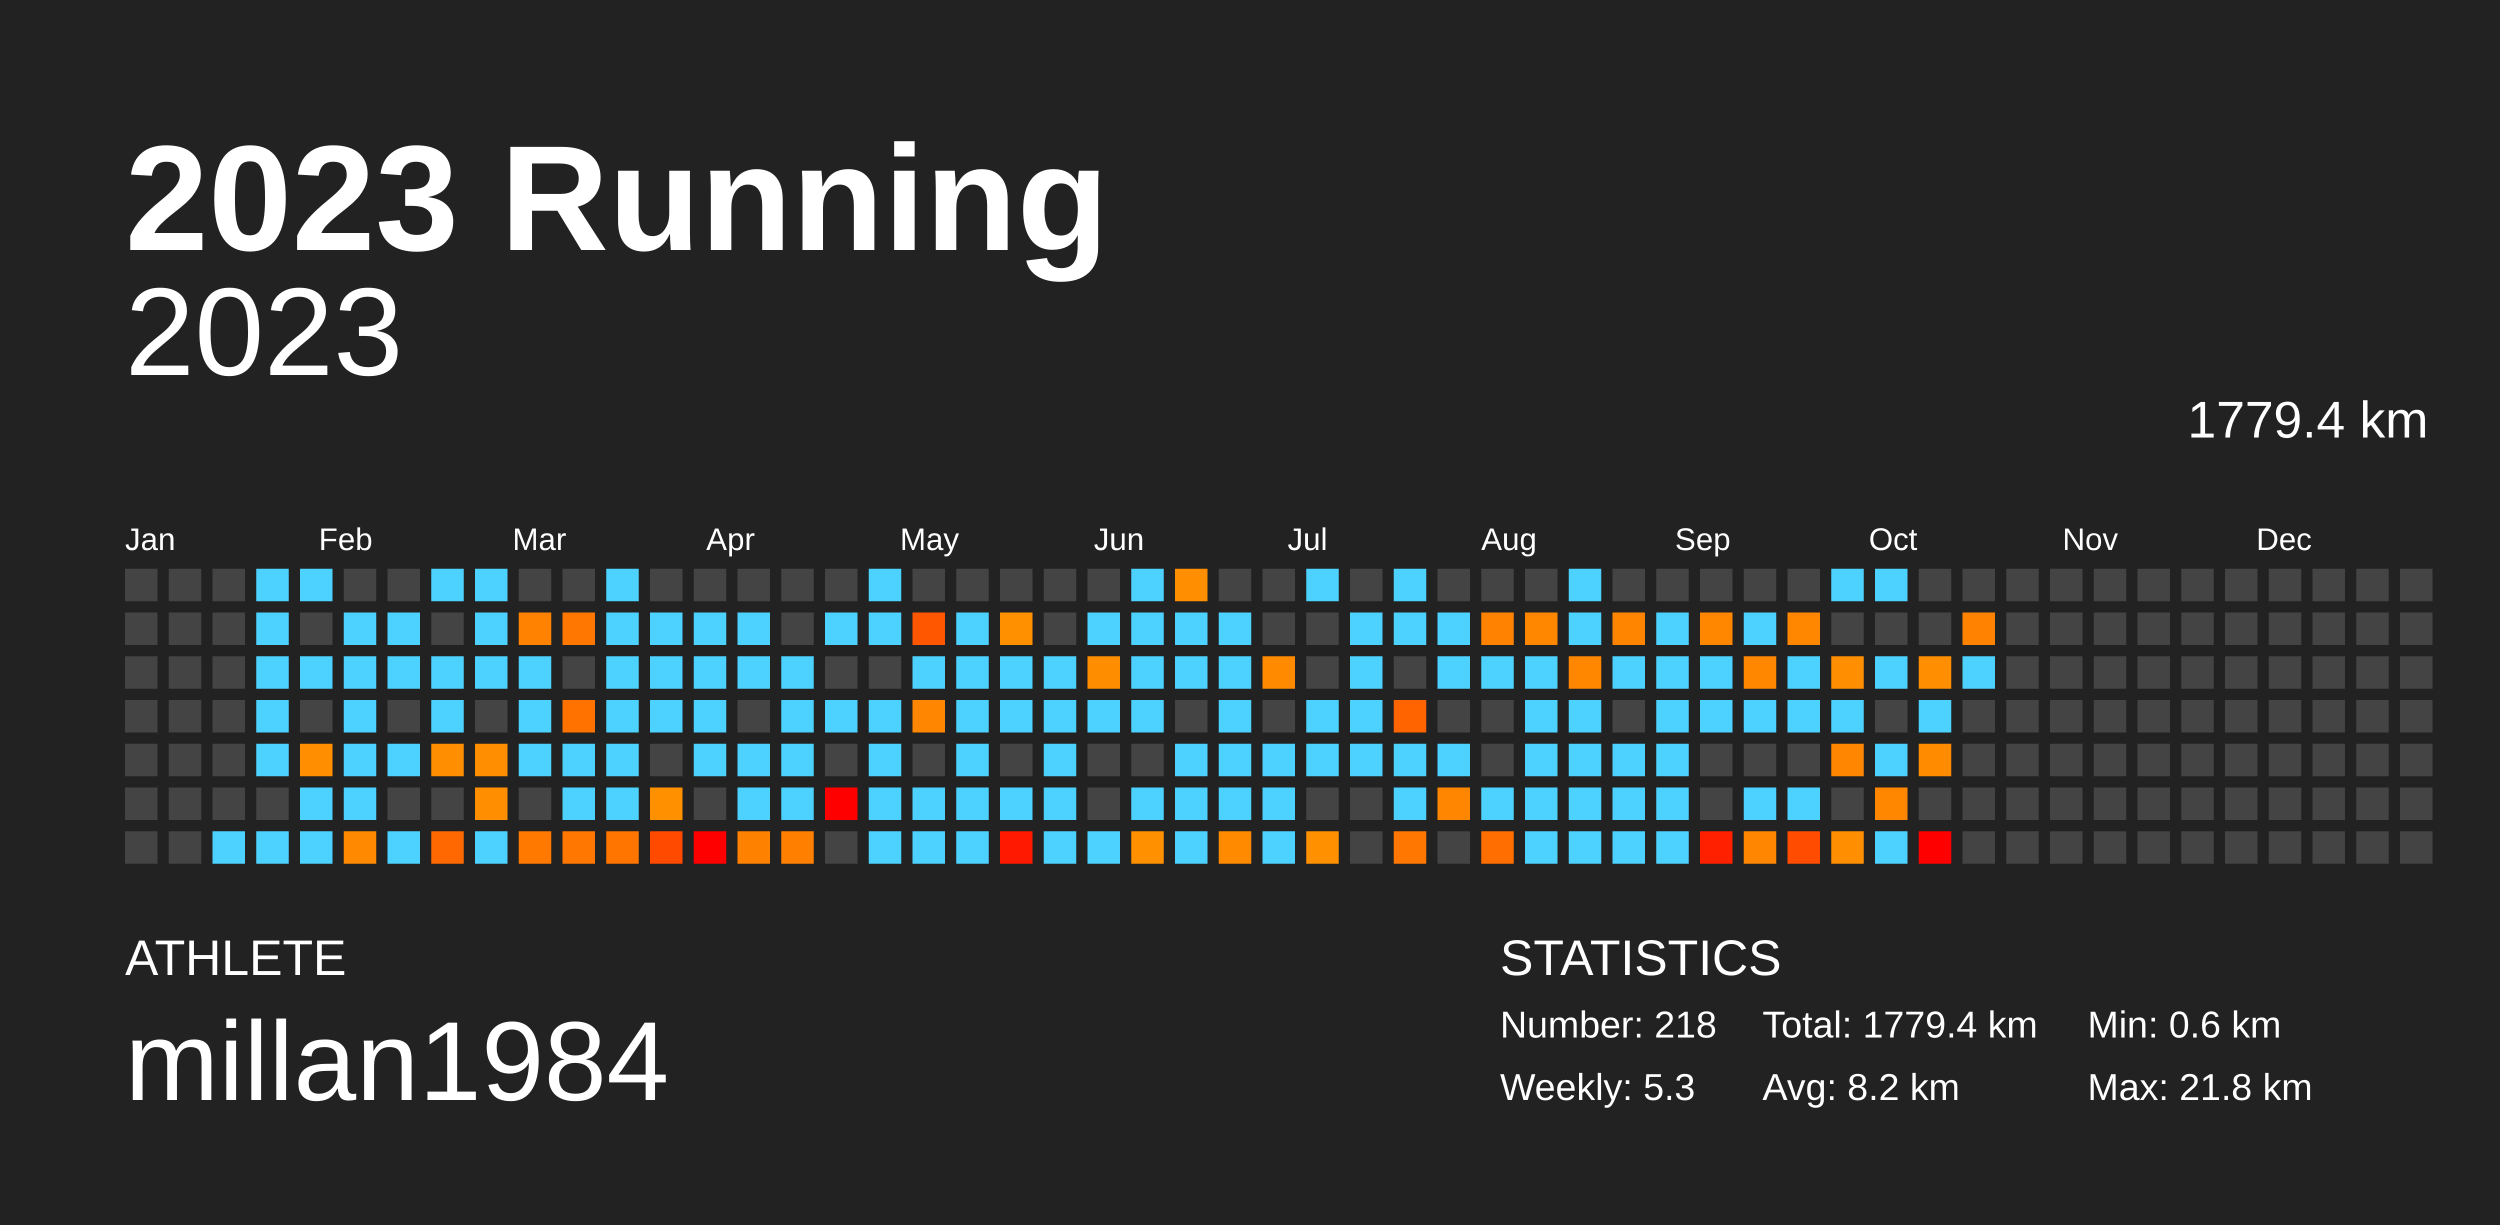
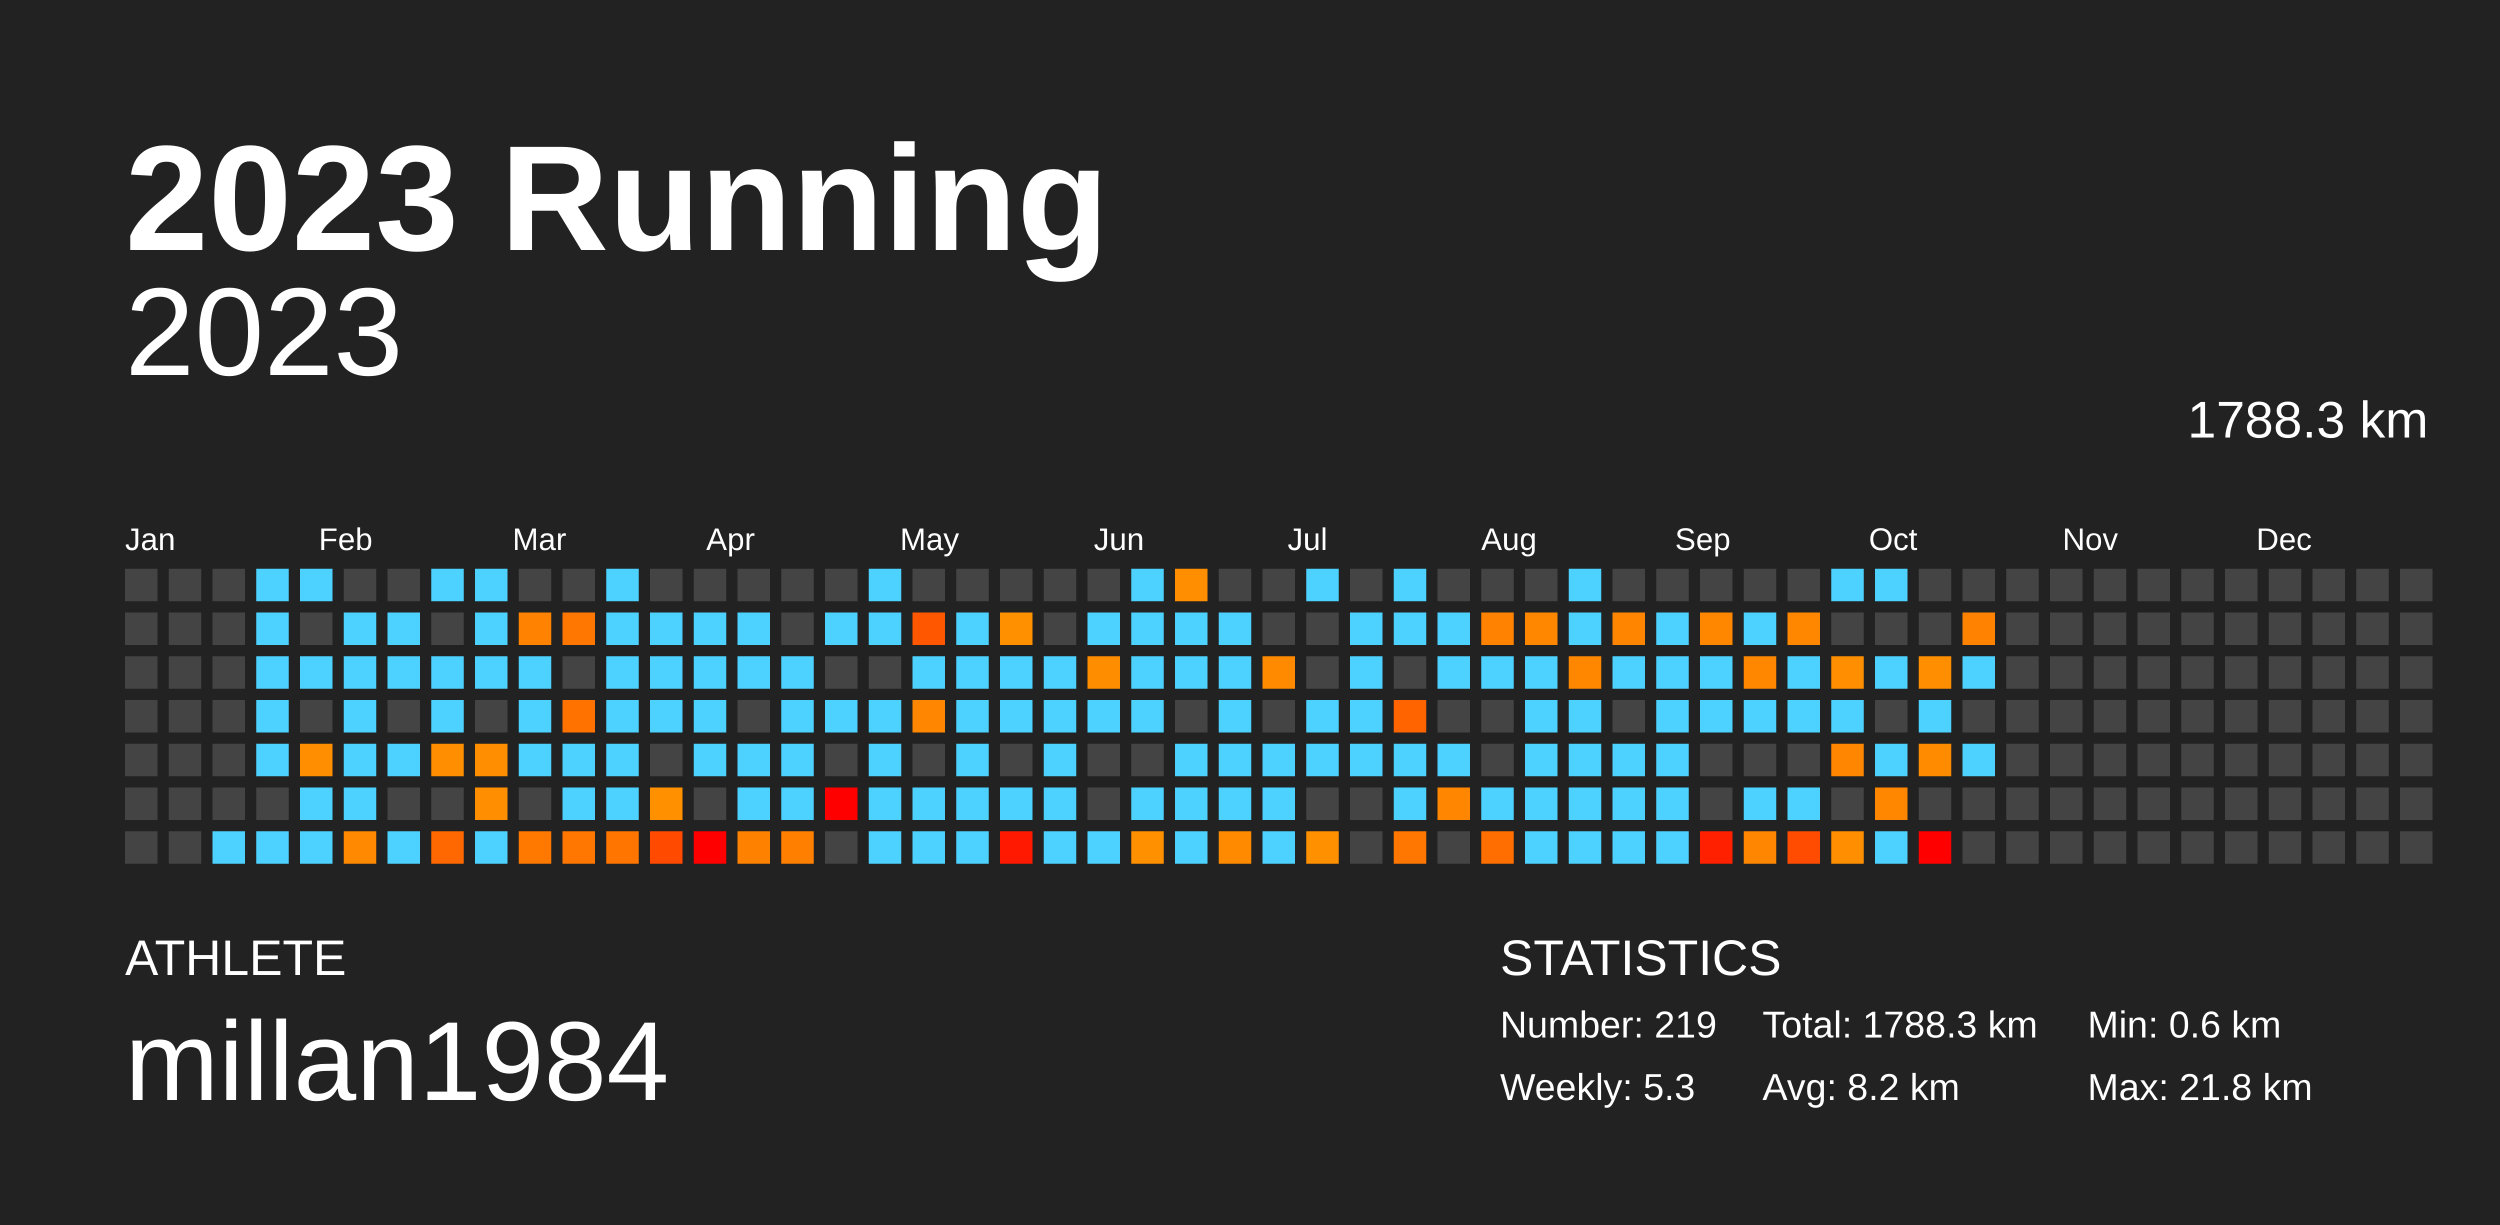
<svg xmlns="http://www.w3.org/2000/svg" baseProfile="full" height="98mm" version="1.1" viewBox="0,0,200,98" width="200mm">
  <defs />
  <rect fill="#222222" height="98" width="200" x="0" y="0" />
  <text fill="#FFFFFF" style="font-size:12px; font-family:Arial; font-weight:bold;" x="10" y="20">2023 Running</text>
  <text fill="#FFFFFF" style="font-size:4px; font-family:Arial" x="10" y="78">ATHLETE</text>
  <text fill="#FFFFFF" style="font-size:9px; font-family:Arial" x="10" y="88">millan1984</text>
  <text fill="#FFFFFF" style="font-size:4px; font-family:Arial" x="120" y="78">STATISTICS</text>
-   <text fill="#FFFFFF" style="font-size:3px; font-family:Arial" x="120" y="83">Number: 218</text>
+   <text fill="#FFFFFF" style="font-size:3px; font-family:Arial" x="120" y="83">Number: 219</text>
  <text fill="#FFFFFF" style="font-size:3px; font-family:Arial" x="120" y="88">Weekly: 5.3</text>
-   <text fill="#FFFFFF" style="font-size:3px; font-family:Arial" x="141" y="83">Total: 1779.4 km</text>
+   <text fill="#FFFFFF" style="font-size:3px; font-family:Arial" x="141" y="83">Total: 1788.3 km</text>
  <text fill="#FFFFFF" style="font-size:3px; font-family:Arial" x="141" y="88">Avg: 8.2 km</text>
  <text fill="#FFFFFF" style="font-size:3px; font-family:Arial" x="167" y="83">Min: 0.6 km</text>
  <text fill="#FFFFFF" style="font-size:3px; font-family:Arial" x="167" y="88">Max: 21.8 km</text>
  <text alignment-baseline="hanging" fill="#FFFFFF" style="font-size:10.0px; font-family:Arial;" x="10" y="30">2023</text>
-   <text alignment-baseline="hanging" fill="#FFFFFF" style="font-size:4.125px; font-family:Arial;" x="175" y="35">1779.4 km</text>
+   <text alignment-baseline="hanging" fill="#FFFFFF" style="font-size:4.125px; font-family:Arial;" x="175" y="35">1788.3 km</text>
  <text fill="#FFFFFF" style="font-size:2.5px; font-family:Arial" x="10.0" y="44">Jan</text>
  <text fill="#FFFFFF" style="font-size:2.5px; font-family:Arial" x="25.5" y="44">Feb</text>
  <text fill="#FFFFFF" style="font-size:2.5px; font-family:Arial" x="41.0" y="44">Mar</text>
  <text fill="#FFFFFF" style="font-size:2.5px; font-family:Arial" x="56.5" y="44">Apr</text>
  <text fill="#FFFFFF" style="font-size:2.5px; font-family:Arial" x="72.0" y="44">May</text>
  <text fill="#FFFFFF" style="font-size:2.5px; font-family:Arial" x="87.5" y="44">Jun</text>
  <text fill="#FFFFFF" style="font-size:2.5px; font-family:Arial" x="103.0" y="44">Jul</text>
  <text fill="#FFFFFF" style="font-size:2.5px; font-family:Arial" x="118.5" y="44">Aug</text>
  <text fill="#FFFFFF" style="font-size:2.5px; font-family:Arial" x="134.0" y="44">Sep</text>
  <text fill="#FFFFFF" style="font-size:2.5px; font-family:Arial" x="149.5" y="44">Oct</text>
  <text fill="#FFFFFF" style="font-size:2.5px; font-family:Arial" x="165.0" y="44">Nov</text>
  <text fill="#FFFFFF" style="font-size:2.5px; font-family:Arial" x="180.5" y="44">Dec</text>
  <rect fill="#444444" height="2.6" width="2.6" x="10.0" y="45.5" />
  <rect fill="#444444" height="2.6" width="2.6" x="10.0" y="49.0" />
  <rect fill="#444444" height="2.6" width="2.6" x="10.0" y="52.5" />
  <rect fill="#444444" height="2.6" width="2.6" x="10.0" y="56.0" />
  <rect fill="#444444" height="2.6" width="2.6" x="10.0" y="59.5" />
  <rect fill="#444444" height="2.6" width="2.6" x="10.0" y="63.0" />
  <rect fill="#444444" height="2.6" width="2.6" x="10.0" y="66.5" />
  <rect fill="#444444" height="2.6" width="2.6" x="13.5" y="45.5" />
  <rect fill="#444444" height="2.6" width="2.6" x="13.5" y="49.0" />
  <rect fill="#444444" height="2.6" width="2.6" x="13.5" y="52.5" />
  <rect fill="#444444" height="2.6" width="2.6" x="13.5" y="56.0" />
  <rect fill="#444444" height="2.6" width="2.6" x="13.5" y="59.5" />
  <rect fill="#444444" height="2.6" width="2.6" x="13.5" y="63.0" />
  <rect fill="#444444" height="2.6" width="2.6" x="13.5" y="66.5" />
  <rect fill="#444444" height="2.6" width="2.6" x="17.0" y="45.5" />
  <rect fill="#444444" height="2.6" width="2.6" x="17.0" y="49.0" />
  <rect fill="#444444" height="2.6" width="2.6" x="17.0" y="52.5" />
  <rect fill="#444444" height="2.6" width="2.6" x="17.0" y="56.0" />
  <rect fill="#444444" height="2.6" width="2.6" x="17.0" y="59.5" />
  <rect fill="#444444" height="2.6" width="2.6" x="17.0" y="63.0" />
  <rect fill="#4dd2ff" height="2.6" width="2.6" x="17.0" y="66.5" />
  <rect fill="#4dd2ff" height="2.6" width="2.6" x="20.5" y="45.5" />
  <rect fill="#4dd2ff" height="2.6" width="2.6" x="20.5" y="49.0" />
  <rect fill="#4dd2ff" height="2.6" width="2.6" x="20.5" y="52.5" />
  <rect fill="#4dd2ff" height="2.6" width="2.6" x="20.5" y="56.0" />
  <rect fill="#4dd2ff" height="2.6" width="2.6" x="20.5" y="59.5" />
  <rect fill="#444444" height="2.6" width="2.6" x="20.5" y="63.0" />
  <rect fill="#4dd2ff" height="2.6" width="2.6" x="20.5" y="66.5" />
  <rect fill="#4dd2ff" height="2.6" width="2.6" x="24.0" y="45.5" />
  <rect fill="#444444" height="2.6" width="2.6" x="24.0" y="49.0" />
  <rect fill="#4dd2ff" height="2.6" width="2.6" x="24.0" y="52.5" />
  <rect fill="#444444" height="2.6" width="2.6" x="24.0" y="56.0" />
  <rect fill="#ff8f00" height="2.6" width="2.6" x="24.0" y="59.5" />
  <rect fill="#4dd2ff" height="2.6" width="2.6" x="24.0" y="63.0" />
  <rect fill="#4dd2ff" height="2.6" width="2.6" x="24.0" y="66.5" />
  <rect fill="#444444" height="2.6" width="2.6" x="27.5" y="45.5" />
  <rect fill="#4dd2ff" height="2.6" width="2.6" x="27.5" y="49.0" />
  <rect fill="#4dd2ff" height="2.6" width="2.6" x="27.5" y="52.5" />
  <rect fill="#4dd2ff" height="2.6" width="2.6" x="27.5" y="56.0" />
  <rect fill="#4dd2ff" height="2.6" width="2.6" x="27.5" y="59.5" />
  <rect fill="#4dd2ff" height="2.6" width="2.6" x="27.5" y="63.0" />
  <rect fill="#ff8900" height="2.6" width="2.6" x="27.5" y="66.5" />
  <rect fill="#444444" height="2.6" width="2.6" x="31.0" y="45.5" />
  <rect fill="#4dd2ff" height="2.6" width="2.6" x="31.0" y="49.0" />
  <rect fill="#4dd2ff" height="2.6" width="2.6" x="31.0" y="52.5" />
  <rect fill="#444444" height="2.6" width="2.6" x="31.0" y="56.0" />
  <rect fill="#4dd2ff" height="2.6" width="2.6" x="31.0" y="59.5" />
  <rect fill="#444444" height="2.6" width="2.6" x="31.0" y="63.0" />
  <rect fill="#4dd2ff" height="2.6" width="2.6" x="31.0" y="66.5" />
  <rect fill="#4dd2ff" height="2.6" width="2.6" x="34.5" y="45.5" />
  <rect fill="#444444" height="2.6" width="2.6" x="34.5" y="49.0" />
  <rect fill="#4dd2ff" height="2.6" width="2.6" x="34.5" y="52.5" />
  <rect fill="#4dd2ff" height="2.6" width="2.6" x="34.5" y="56.0" />
  <rect fill="#ff8e00" height="2.6" width="2.6" x="34.5" y="59.5" />
  <rect fill="#444444" height="2.6" width="2.6" x="34.5" y="63.0" />
  <rect fill="#ff6700" height="2.6" width="2.6" x="34.5" y="66.5" />
  <rect fill="#4dd2ff" height="2.6" width="2.6" x="38.0" y="45.5" />
  <rect fill="#4dd2ff" height="2.6" width="2.6" x="38.0" y="49.0" />
  <rect fill="#4dd2ff" height="2.6" width="2.6" x="38.0" y="52.5" />
  <rect fill="#444444" height="2.6" width="2.6" x="38.0" y="56.0" />
  <rect fill="#ff8f00" height="2.6" width="2.6" x="38.0" y="59.5" />
  <rect fill="#ff8f00" height="2.6" width="2.6" x="38.0" y="63.0" />
  <rect fill="#4dd2ff" height="2.6" width="2.6" x="38.0" y="66.5" />
  <rect fill="#444444" height="2.6" width="2.6" x="41.5" y="45.5" />
  <rect fill="#ff8200" height="2.6" width="2.6" x="41.5" y="49.0" />
  <rect fill="#4dd2ff" height="2.6" width="2.6" x="41.5" y="52.5" />
  <rect fill="#4dd2ff" height="2.6" width="2.6" x="41.5" y="56.0" />
  <rect fill="#4dd2ff" height="2.6" width="2.6" x="41.5" y="59.5" />
  <rect fill="#444444" height="2.6" width="2.6" x="41.5" y="63.0" />
  <rect fill="#ff7800" height="2.6" width="2.6" x="41.5" y="66.5" />
  <rect fill="#444444" height="2.6" width="2.6" x="45.0" y="45.5" />
  <rect fill="#ff7700" height="2.6" width="2.6" x="45.0" y="49.0" />
  <rect fill="#444444" height="2.6" width="2.6" x="45.0" y="52.5" />
  <rect fill="#ff7200" height="2.6" width="2.6" x="45.0" y="56.0" />
  <rect fill="#4dd2ff" height="2.6" width="2.6" x="45.0" y="59.5" />
  <rect fill="#4dd2ff" height="2.6" width="2.6" x="45.0" y="63.0" />
  <rect fill="#ff7700" height="2.6" width="2.6" x="45.0" y="66.5" />
  <rect fill="#4dd2ff" height="2.6" width="2.6" x="48.5" y="45.5" />
  <rect fill="#4dd2ff" height="2.6" width="2.6" x="48.5" y="49.0" />
  <rect fill="#4dd2ff" height="2.6" width="2.6" x="48.5" y="52.5" />
  <rect fill="#4dd2ff" height="2.6" width="2.6" x="48.5" y="56.0" />
  <rect fill="#4dd2ff" height="2.6" width="2.6" x="48.5" y="59.5" />
  <rect fill="#4dd2ff" height="2.6" width="2.6" x="48.5" y="63.0" />
  <rect fill="#ff7500" height="2.6" width="2.6" x="48.5" y="66.5" />
  <rect fill="#444444" height="2.6" width="2.6" x="52.0" y="45.5" />
  <rect fill="#4dd2ff" height="2.6" width="2.6" x="52.0" y="49.0" />
  <rect fill="#4dd2ff" height="2.6" width="2.6" x="52.0" y="52.5" />
  <rect fill="#4dd2ff" height="2.6" width="2.6" x="52.0" y="56.0" />
  <rect fill="#444444" height="2.6" width="2.6" x="52.0" y="59.5" />
  <rect fill="#ff9000" height="2.6" width="2.6" x="52.0" y="63.0" />
  <rect fill="#ff4a00" height="2.6" width="2.6" x="52.0" y="66.5" />
  <rect fill="#444444" height="2.6" width="2.6" x="55.5" y="45.5" />
  <rect fill="#4dd2ff" height="2.6" width="2.6" x="55.5" y="49.0" />
  <rect fill="#4dd2ff" height="2.6" width="2.6" x="55.5" y="52.5" />
  <rect fill="#4dd2ff" height="2.6" width="2.6" x="55.5" y="56.0" />
  <rect fill="#4dd2ff" height="2.6" width="2.6" x="55.5" y="59.5" />
  <rect fill="#444444" height="2.6" width="2.6" x="55.5" y="63.0" />
  <rect fill="red" height="2.6" width="2.6" x="55.5" y="66.5" />
  <rect fill="#444444" height="2.6" width="2.6" x="59.0" y="45.5" />
  <rect fill="#4dd2ff" height="2.6" width="2.6" x="59.0" y="49.0" />
  <rect fill="#4dd2ff" height="2.6" width="2.6" x="59.0" y="52.5" />
  <rect fill="#444444" height="2.6" width="2.6" x="59.0" y="56.0" />
  <rect fill="#4dd2ff" height="2.6" width="2.6" x="59.0" y="59.5" />
  <rect fill="#4dd2ff" height="2.6" width="2.6" x="59.0" y="63.0" />
  <rect fill="#ff8100" height="2.6" width="2.6" x="59.0" y="66.5" />
  <rect fill="#444444" height="2.6" width="2.6" x="62.5" y="45.5" />
  <rect fill="#444444" height="2.6" width="2.6" x="62.5" y="49.0" />
  <rect fill="#4dd2ff" height="2.6" width="2.6" x="62.5" y="52.5" />
  <rect fill="#4dd2ff" height="2.6" width="2.6" x="62.5" y="56.0" />
  <rect fill="#4dd2ff" height="2.6" width="2.6" x="62.5" y="59.5" />
  <rect fill="#4dd2ff" height="2.6" width="2.6" x="62.5" y="63.0" />
  <rect fill="#ff7f00" height="2.6" width="2.6" x="62.5" y="66.5" />
  <rect fill="#444444" height="2.6" width="2.6" x="66.0" y="45.5" />
  <rect fill="#4dd2ff" height="2.6" width="2.6" x="66.0" y="49.0" />
  <rect fill="#444444" height="2.6" width="2.6" x="66.0" y="52.5" />
  <rect fill="#4dd2ff" height="2.6" width="2.6" x="66.0" y="56.0" />
  <rect fill="#444444" height="2.6" width="2.6" x="66.0" y="59.5" />
  <rect fill="red" height="2.6" width="2.6" x="66.0" y="63.0" />
  <rect fill="#444444" height="2.6" width="2.6" x="66.0" y="66.5" />
  <rect fill="#4dd2ff" height="2.6" width="2.6" x="69.5" y="45.5" />
  <rect fill="#4dd2ff" height="2.6" width="2.6" x="69.5" y="49.0" />
  <rect fill="#444444" height="2.6" width="2.6" x="69.5" y="52.5" />
  <rect fill="#4dd2ff" height="2.6" width="2.6" x="69.5" y="56.0" />
  <rect fill="#4dd2ff" height="2.6" width="2.6" x="69.5" y="59.5" />
  <rect fill="#4dd2ff" height="2.6" width="2.6" x="69.5" y="63.0" />
  <rect fill="#4dd2ff" height="2.6" width="2.6" x="69.5" y="66.5" />
  <rect fill="#444444" height="2.6" width="2.6" x="73.0" y="45.5" />
  <rect fill="#ff5700" height="2.6" width="2.6" x="73.0" y="49.0" />
  <rect fill="#4dd2ff" height="2.6" width="2.6" x="73.0" y="52.5" />
  <rect fill="#ff8600" height="2.6" width="2.6" x="73.0" y="56.0" />
  <rect fill="#444444" height="2.6" width="2.6" x="73.0" y="59.5" />
  <rect fill="#4dd2ff" height="2.6" width="2.6" x="73.0" y="63.0" />
  <rect fill="#4dd2ff" height="2.6" width="2.6" x="73.0" y="66.5" />
  <rect fill="#444444" height="2.6" width="2.6" x="76.5" y="45.5" />
  <rect fill="#4dd2ff" height="2.6" width="2.6" x="76.5" y="49.0" />
  <rect fill="#4dd2ff" height="2.6" width="2.6" x="76.5" y="52.5" />
  <rect fill="#4dd2ff" height="2.6" width="2.6" x="76.5" y="56.0" />
  <rect fill="#4dd2ff" height="2.6" width="2.6" x="76.5" y="59.5" />
  <rect fill="#4dd2ff" height="2.6" width="2.6" x="76.5" y="63.0" />
  <rect fill="#4dd2ff" height="2.6" width="2.6" x="76.5" y="66.5" />
  <rect fill="#444444" height="2.6" width="2.6" x="80.0" y="45.5" />
  <rect fill="#ff9000" height="2.6" width="2.6" x="80.0" y="49.0" />
  <rect fill="#4dd2ff" height="2.6" width="2.6" x="80.0" y="52.5" />
  <rect fill="#4dd2ff" height="2.6" width="2.6" x="80.0" y="56.0" />
  <rect fill="#444444" height="2.6" width="2.6" x="80.0" y="59.5" />
  <rect fill="#4dd2ff" height="2.6" width="2.6" x="80.0" y="63.0" />
  <rect fill="#ff1900" height="2.6" width="2.6" x="80.0" y="66.5" />
  <rect fill="#444444" height="2.6" width="2.6" x="83.5" y="45.5" />
  <rect fill="#444444" height="2.6" width="2.6" x="83.5" y="49.0" />
  <rect fill="#4dd2ff" height="2.6" width="2.6" x="83.5" y="52.5" />
  <rect fill="#4dd2ff" height="2.6" width="2.6" x="83.5" y="56.0" />
  <rect fill="#4dd2ff" height="2.6" width="2.6" x="83.5" y="59.5" />
  <rect fill="#4dd2ff" height="2.6" width="2.6" x="83.5" y="63.0" />
  <rect fill="#4dd2ff" height="2.6" width="2.6" x="83.5" y="66.5" />
  <rect fill="#444444" height="2.6" width="2.6" x="87.0" y="45.5" />
  <rect fill="#4dd2ff" height="2.6" width="2.6" x="87.0" y="49.0" />
  <rect fill="#ff8d00" height="2.6" width="2.6" x="87.0" y="52.5" />
  <rect fill="#4dd2ff" height="2.6" width="2.6" x="87.0" y="56.0" />
  <rect fill="#444444" height="2.6" width="2.6" x="87.0" y="59.5" />
  <rect fill="#444444" height="2.6" width="2.6" x="87.0" y="63.0" />
  <rect fill="#4dd2ff" height="2.6" width="2.6" x="87.0" y="66.5" />
  <rect fill="#4dd2ff" height="2.6" width="2.6" x="90.5" y="45.5" />
  <rect fill="#4dd2ff" height="2.6" width="2.6" x="90.5" y="49.0" />
  <rect fill="#4dd2ff" height="2.6" width="2.6" x="90.5" y="52.5" />
  <rect fill="#4dd2ff" height="2.6" width="2.6" x="90.5" y="56.0" />
  <rect fill="#444444" height="2.6" width="2.6" x="90.5" y="59.5" />
  <rect fill="#4dd2ff" height="2.6" width="2.6" x="90.5" y="63.0" />
  <rect fill="#ff9000" height="2.6" width="2.6" x="90.5" y="66.5" />
  <rect fill="#ff8e00" height="2.6" width="2.6" x="94.0" y="45.5" />
  <rect fill="#4dd2ff" height="2.6" width="2.6" x="94.0" y="49.0" />
  <rect fill="#4dd2ff" height="2.6" width="2.6" x="94.0" y="52.5" />
  <rect fill="#444444" height="2.6" width="2.6" x="94.0" y="56.0" />
  <rect fill="#4dd2ff" height="2.6" width="2.6" x="94.0" y="59.5" />
  <rect fill="#4dd2ff" height="2.6" width="2.6" x="94.0" y="63.0" />
  <rect fill="#4dd2ff" height="2.6" width="2.6" x="94.0" y="66.5" />
  <rect fill="#444444" height="2.6" width="2.6" x="97.5" y="45.5" />
  <rect fill="#4dd2ff" height="2.6" width="2.6" x="97.5" y="49.0" />
  <rect fill="#4dd2ff" height="2.6" width="2.6" x="97.5" y="52.5" />
  <rect fill="#4dd2ff" height="2.6" width="2.6" x="97.5" y="56.0" />
  <rect fill="#4dd2ff" height="2.6" width="2.6" x="97.5" y="59.5" />
  <rect fill="#4dd2ff" height="2.6" width="2.6" x="97.5" y="63.0" />
  <rect fill="#ff8a00" height="2.6" width="2.6" x="97.5" y="66.5" />
  <rect fill="#444444" height="2.6" width="2.6" x="101.0" y="45.5" />
  <rect fill="#444444" height="2.6" width="2.6" x="101.0" y="49.0" />
  <rect fill="#ff8a00" height="2.6" width="2.6" x="101.0" y="52.5" />
  <rect fill="#444444" height="2.6" width="2.6" x="101.0" y="56.0" />
  <rect fill="#4dd2ff" height="2.6" width="2.6" x="101.0" y="59.5" />
  <rect fill="#4dd2ff" height="2.6" width="2.6" x="101.0" y="63.0" />
  <rect fill="#4dd2ff" height="2.6" width="2.6" x="101.0" y="66.5" />
  <rect fill="#4dd2ff" height="2.6" width="2.6" x="104.5" y="45.5" />
  <rect fill="#444444" height="2.6" width="2.6" x="104.5" y="49.0" />
  <rect fill="#444444" height="2.6" width="2.6" x="104.5" y="52.5" />
  <rect fill="#4dd2ff" height="2.6" width="2.6" x="104.5" y="56.0" />
  <rect fill="#4dd2ff" height="2.6" width="2.6" x="104.5" y="59.5" />
  <rect fill="#444444" height="2.6" width="2.6" x="104.5" y="63.0" />
  <rect fill="#ff9000" height="2.6" width="2.6" x="104.5" y="66.5" />
  <rect fill="#444444" height="2.6" width="2.6" x="108.0" y="45.5" />
  <rect fill="#4dd2ff" height="2.6" width="2.6" x="108.0" y="49.0" />
  <rect fill="#4dd2ff" height="2.6" width="2.6" x="108.0" y="52.5" />
  <rect fill="#4dd2ff" height="2.6" width="2.6" x="108.0" y="56.0" />
  <rect fill="#4dd2ff" height="2.6" width="2.6" x="108.0" y="59.5" />
  <rect fill="#444444" height="2.6" width="2.6" x="108.0" y="63.0" />
  <rect fill="#444444" height="2.6" width="2.6" x="108.0" y="66.5" />
  <rect fill="#4dd2ff" height="2.6" width="2.6" x="111.5" y="45.5" />
  <rect fill="#4dd2ff" height="2.6" width="2.6" x="111.5" y="49.0" />
  <rect fill="#444444" height="2.6" width="2.6" x="111.5" y="52.5" />
  <rect fill="#ff6400" height="2.6" width="2.6" x="111.5" y="56.0" />
  <rect fill="#4dd2ff" height="2.6" width="2.6" x="111.5" y="59.5" />
  <rect fill="#4dd2ff" height="2.6" width="2.6" x="111.5" y="63.0" />
  <rect fill="#ff7600" height="2.6" width="2.6" x="111.5" y="66.5" />
  <rect fill="#444444" height="2.6" width="2.6" x="115.0" y="45.5" />
  <rect fill="#4dd2ff" height="2.6" width="2.6" x="115.0" y="49.0" />
  <rect fill="#4dd2ff" height="2.6" width="2.6" x="115.0" y="52.5" />
  <rect fill="#444444" height="2.6" width="2.6" x="115.0" y="56.0" />
  <rect fill="#4dd2ff" height="2.6" width="2.6" x="115.0" y="59.5" />
  <rect fill="#ff8600" height="2.6" width="2.6" x="115.0" y="63.0" />
  <rect fill="#444444" height="2.6" width="2.6" x="115.0" y="66.5" />
  <rect fill="#444444" height="2.6" width="2.6" x="118.5" y="45.5" />
  <rect fill="#ff8300" height="2.6" width="2.6" x="118.5" y="49.0" />
  <rect fill="#4dd2ff" height="2.6" width="2.6" x="118.5" y="52.5" />
  <rect fill="#444444" height="2.6" width="2.6" x="118.5" y="56.0" />
  <rect fill="#444444" height="2.6" width="2.6" x="118.5" y="59.5" />
  <rect fill="#4dd2ff" height="2.6" width="2.6" x="118.5" y="63.0" />
  <rect fill="#ff6e00" height="2.6" width="2.6" x="118.5" y="66.5" />
  <rect fill="#444444" height="2.6" width="2.6" x="122.0" y="45.5" />
  <rect fill="#ff8700" height="2.6" width="2.6" x="122.0" y="49.0" />
  <rect fill="#4dd2ff" height="2.6" width="2.6" x="122.0" y="52.5" />
  <rect fill="#4dd2ff" height="2.6" width="2.6" x="122.0" y="56.0" />
  <rect fill="#4dd2ff" height="2.6" width="2.6" x="122.0" y="59.5" />
  <rect fill="#4dd2ff" height="2.6" width="2.6" x="122.0" y="63.0" />
  <rect fill="#4dd2ff" height="2.6" width="2.6" x="122.0" y="66.5" />
  <rect fill="#4dd2ff" height="2.6" width="2.6" x="125.5" y="45.5" />
  <rect fill="#4dd2ff" height="2.6" width="2.6" x="125.5" y="49.0" />
  <rect fill="#ff8700" height="2.6" width="2.6" x="125.5" y="52.5" />
  <rect fill="#4dd2ff" height="2.6" width="2.6" x="125.5" y="56.0" />
  <rect fill="#4dd2ff" height="2.6" width="2.6" x="125.5" y="59.5" />
  <rect fill="#4dd2ff" height="2.6" width="2.6" x="125.5" y="63.0" />
  <rect fill="#4dd2ff" height="2.6" width="2.6" x="125.5" y="66.5" />
  <rect fill="#444444" height="2.6" width="2.6" x="129.0" y="45.5" />
  <rect fill="#ff8500" height="2.6" width="2.6" x="129.0" y="49.0" />
  <rect fill="#4dd2ff" height="2.6" width="2.6" x="129.0" y="52.5" />
  <rect fill="#444444" height="2.6" width="2.6" x="129.0" y="56.0" />
  <rect fill="#4dd2ff" height="2.6" width="2.6" x="129.0" y="59.5" />
  <rect fill="#4dd2ff" height="2.6" width="2.6" x="129.0" y="63.0" />
  <rect fill="#4dd2ff" height="2.6" width="2.6" x="129.0" y="66.5" />
  <rect fill="#444444" height="2.6" width="2.6" x="132.5" y="45.5" />
  <rect fill="#4dd2ff" height="2.6" width="2.6" x="132.5" y="49.0" />
  <rect fill="#4dd2ff" height="2.6" width="2.6" x="132.5" y="52.5" />
  <rect fill="#4dd2ff" height="2.6" width="2.6" x="132.5" y="56.0" />
  <rect fill="#4dd2ff" height="2.6" width="2.6" x="132.5" y="59.5" />
  <rect fill="#4dd2ff" height="2.6" width="2.6" x="132.5" y="63.0" />
  <rect fill="#4dd2ff" height="2.6" width="2.6" x="132.5" y="66.5" />
  <rect fill="#444444" height="2.6" width="2.6" x="136.0" y="45.5" />
  <rect fill="#ff8700" height="2.6" width="2.6" x="136.0" y="49.0" />
  <rect fill="#4dd2ff" height="2.6" width="2.6" x="136.0" y="52.5" />
  <rect fill="#4dd2ff" height="2.6" width="2.6" x="136.0" y="56.0" />
  <rect fill="#444444" height="2.6" width="2.6" x="136.0" y="59.5" />
  <rect fill="#444444" height="2.6" width="2.6" x="136.0" y="63.0" />
  <rect fill="#ff2000" height="2.6" width="2.6" x="136.0" y="66.5" />
  <rect fill="#444444" height="2.6" width="2.6" x="139.5" y="45.5" />
  <rect fill="#4dd2ff" height="2.6" width="2.6" x="139.5" y="49.0" />
  <rect fill="#ff8700" height="2.6" width="2.6" x="139.5" y="52.5" />
  <rect fill="#4dd2ff" height="2.6" width="2.6" x="139.5" y="56.0" />
  <rect fill="#444444" height="2.6" width="2.6" x="139.5" y="59.5" />
  <rect fill="#4dd2ff" height="2.6" width="2.6" x="139.5" y="63.0" />
  <rect fill="#ff8600" height="2.6" width="2.6" x="139.5" y="66.5" />
  <rect fill="#444444" height="2.6" width="2.6" x="143.0" y="45.5" />
  <rect fill="#ff8700" height="2.6" width="2.6" x="143.0" y="49.0" />
  <rect fill="#4dd2ff" height="2.6" width="2.6" x="143.0" y="52.5" />
  <rect fill="#4dd2ff" height="2.6" width="2.6" x="143.0" y="56.0" />
  <rect fill="#444444" height="2.6" width="2.6" x="143.0" y="59.5" />
  <rect fill="#4dd2ff" height="2.6" width="2.6" x="143.0" y="63.0" />
  <rect fill="#ff4c00" height="2.6" width="2.6" x="143.0" y="66.5" />
  <rect fill="#4dd2ff" height="2.6" width="2.6" x="146.5" y="45.5" />
  <rect fill="#444444" height="2.6" width="2.6" x="146.5" y="49.0" />
  <rect fill="#ff8f00" height="2.6" width="2.6" x="146.5" y="52.5" />
  <rect fill="#4dd2ff" height="2.6" width="2.6" x="146.5" y="56.0" />
  <rect fill="#ff8600" height="2.6" width="2.6" x="146.5" y="59.5" />
  <rect fill="#444444" height="2.6" width="2.6" x="146.5" y="63.0" />
  <rect fill="#ff8f00" height="2.6" width="2.6" x="146.5" y="66.5" />
  <rect fill="#4dd2ff" height="2.6" width="2.6" x="150.0" y="45.5" />
  <rect fill="#444444" height="2.6" width="2.6" x="150.0" y="49.0" />
  <rect fill="#4dd2ff" height="2.6" width="2.6" x="150.0" y="52.5" />
  <rect fill="#444444" height="2.6" width="2.6" x="150.0" y="56.0" />
  <rect fill="#4dd2ff" height="2.6" width="2.6" x="150.0" y="59.5" />
  <rect fill="#ff8700" height="2.6" width="2.6" x="150.0" y="63.0" />
  <rect fill="#4dd2ff" height="2.6" width="2.6" x="150.0" y="66.5" />
  <rect fill="#444444" height="2.6" width="2.6" x="153.5" y="45.5" />
  <rect fill="#444444" height="2.6" width="2.6" x="153.5" y="49.0" />
  <rect fill="#ff8e00" height="2.6" width="2.6" x="153.5" y="52.5" />
  <rect fill="#4dd2ff" height="2.6" width="2.6" x="153.5" y="56.0" />
  <rect fill="#ff8b00" height="2.6" width="2.6" x="153.5" y="59.5" />
  <rect fill="#444444" height="2.6" width="2.6" x="153.5" y="63.0" />
  <rect fill="red" height="2.6" width="2.6" x="153.5" y="66.5" />
  <rect fill="#444444" height="2.6" width="2.6" x="157.0" y="45.5" />
  <rect fill="#ff8300" height="2.6" width="2.6" x="157.0" y="49.0" />
  <rect fill="#4dd2ff" height="2.6" width="2.6" x="157.0" y="52.5" />
  <rect fill="#444444" height="2.6" width="2.6" x="157.0" y="56.0" />
-   <rect fill="#444444" height="2.6" width="2.6" x="157.0" y="59.5" />
+   <rect fill="#4dd2ff" height="2.6" width="2.6" x="157.0" y="59.5" />
  <rect fill="#444444" height="2.6" width="2.6" x="157.0" y="63.0" />
  <rect fill="#444444" height="2.6" width="2.6" x="157.0" y="66.5" />
  <rect fill="#444444" height="2.6" width="2.6" x="160.5" y="45.5" />
  <rect fill="#444444" height="2.6" width="2.6" x="160.5" y="49.0" />
  <rect fill="#444444" height="2.6" width="2.6" x="160.5" y="52.5" />
  <rect fill="#444444" height="2.6" width="2.6" x="160.5" y="56.0" />
  <rect fill="#444444" height="2.6" width="2.6" x="160.5" y="59.5" />
  <rect fill="#444444" height="2.6" width="2.6" x="160.5" y="63.0" />
  <rect fill="#444444" height="2.6" width="2.6" x="160.5" y="66.5" />
  <rect fill="#444444" height="2.6" width="2.6" x="164.0" y="45.5" />
  <rect fill="#444444" height="2.6" width="2.6" x="164.0" y="49.0" />
  <rect fill="#444444" height="2.6" width="2.6" x="164.0" y="52.5" />
  <rect fill="#444444" height="2.6" width="2.6" x="164.0" y="56.0" />
  <rect fill="#444444" height="2.6" width="2.6" x="164.0" y="59.5" />
  <rect fill="#444444" height="2.6" width="2.6" x="164.0" y="63.0" />
  <rect fill="#444444" height="2.6" width="2.6" x="164.0" y="66.5" />
  <rect fill="#444444" height="2.6" width="2.6" x="167.5" y="45.5" />
  <rect fill="#444444" height="2.6" width="2.6" x="167.5" y="49.0" />
  <rect fill="#444444" height="2.6" width="2.6" x="167.5" y="52.5" />
  <rect fill="#444444" height="2.6" width="2.6" x="167.5" y="56.0" />
  <rect fill="#444444" height="2.6" width="2.6" x="167.5" y="59.5" />
  <rect fill="#444444" height="2.6" width="2.6" x="167.5" y="63.0" />
  <rect fill="#444444" height="2.6" width="2.6" x="167.5" y="66.5" />
  <rect fill="#444444" height="2.6" width="2.6" x="171.0" y="45.5" />
  <rect fill="#444444" height="2.6" width="2.6" x="171.0" y="49.0" />
  <rect fill="#444444" height="2.6" width="2.6" x="171.0" y="52.5" />
  <rect fill="#444444" height="2.6" width="2.6" x="171.0" y="56.0" />
  <rect fill="#444444" height="2.6" width="2.6" x="171.0" y="59.5" />
  <rect fill="#444444" height="2.6" width="2.6" x="171.0" y="63.0" />
  <rect fill="#444444" height="2.6" width="2.6" x="171.0" y="66.5" />
  <rect fill="#444444" height="2.6" width="2.6" x="174.5" y="45.5" />
  <rect fill="#444444" height="2.6" width="2.6" x="174.5" y="49.0" />
  <rect fill="#444444" height="2.6" width="2.6" x="174.5" y="52.5" />
  <rect fill="#444444" height="2.6" width="2.6" x="174.5" y="56.0" />
  <rect fill="#444444" height="2.6" width="2.6" x="174.5" y="59.5" />
  <rect fill="#444444" height="2.6" width="2.6" x="174.5" y="63.0" />
  <rect fill="#444444" height="2.6" width="2.6" x="174.5" y="66.5" />
  <rect fill="#444444" height="2.6" width="2.6" x="178.0" y="45.5" />
  <rect fill="#444444" height="2.6" width="2.6" x="178.0" y="49.0" />
  <rect fill="#444444" height="2.6" width="2.6" x="178.0" y="52.5" />
  <rect fill="#444444" height="2.6" width="2.6" x="178.0" y="56.0" />
  <rect fill="#444444" height="2.6" width="2.6" x="178.0" y="59.5" />
  <rect fill="#444444" height="2.6" width="2.6" x="178.0" y="63.0" />
  <rect fill="#444444" height="2.6" width="2.6" x="178.0" y="66.5" />
  <rect fill="#444444" height="2.6" width="2.6" x="181.5" y="45.5" />
  <rect fill="#444444" height="2.6" width="2.6" x="181.5" y="49.0" />
  <rect fill="#444444" height="2.6" width="2.6" x="181.5" y="52.5" />
  <rect fill="#444444" height="2.6" width="2.6" x="181.5" y="56.0" />
  <rect fill="#444444" height="2.6" width="2.6" x="181.5" y="59.5" />
  <rect fill="#444444" height="2.6" width="2.6" x="181.5" y="63.0" />
  <rect fill="#444444" height="2.6" width="2.6" x="181.5" y="66.5" />
  <rect fill="#444444" height="2.6" width="2.6" x="185.0" y="45.5" />
  <rect fill="#444444" height="2.6" width="2.6" x="185.0" y="49.0" />
  <rect fill="#444444" height="2.6" width="2.6" x="185.0" y="52.5" />
  <rect fill="#444444" height="2.6" width="2.6" x="185.0" y="56.0" />
  <rect fill="#444444" height="2.6" width="2.6" x="185.0" y="59.5" />
  <rect fill="#444444" height="2.6" width="2.6" x="185.0" y="63.0" />
  <rect fill="#444444" height="2.6" width="2.6" x="185.0" y="66.5" />
  <rect fill="#444444" height="2.6" width="2.6" x="188.5" y="45.5" />
  <rect fill="#444444" height="2.6" width="2.6" x="188.5" y="49.0" />
  <rect fill="#444444" height="2.6" width="2.6" x="188.5" y="52.5" />
  <rect fill="#444444" height="2.6" width="2.6" x="188.5" y="56.0" />
  <rect fill="#444444" height="2.6" width="2.6" x="188.5" y="59.5" />
  <rect fill="#444444" height="2.6" width="2.6" x="188.5" y="63.0" />
  <rect fill="#444444" height="2.6" width="2.6" x="188.5" y="66.5" />
  <rect fill="#444444" height="2.6" width="2.6" x="192.0" y="45.5" />
  <rect fill="#444444" height="2.6" width="2.6" x="192.0" y="49.0" />
  <rect fill="#444444" height="2.6" width="2.6" x="192.0" y="52.5" />
  <rect fill="#444444" height="2.6" width="2.6" x="192.0" y="56.0" />
  <rect fill="#444444" height="2.6" width="2.6" x="192.0" y="59.5" />
  <rect fill="#444444" height="2.6" width="2.6" x="192.0" y="63.0" />
  <rect fill="#444444" height="2.6" width="2.6" x="192.0" y="66.5" />
</svg>
